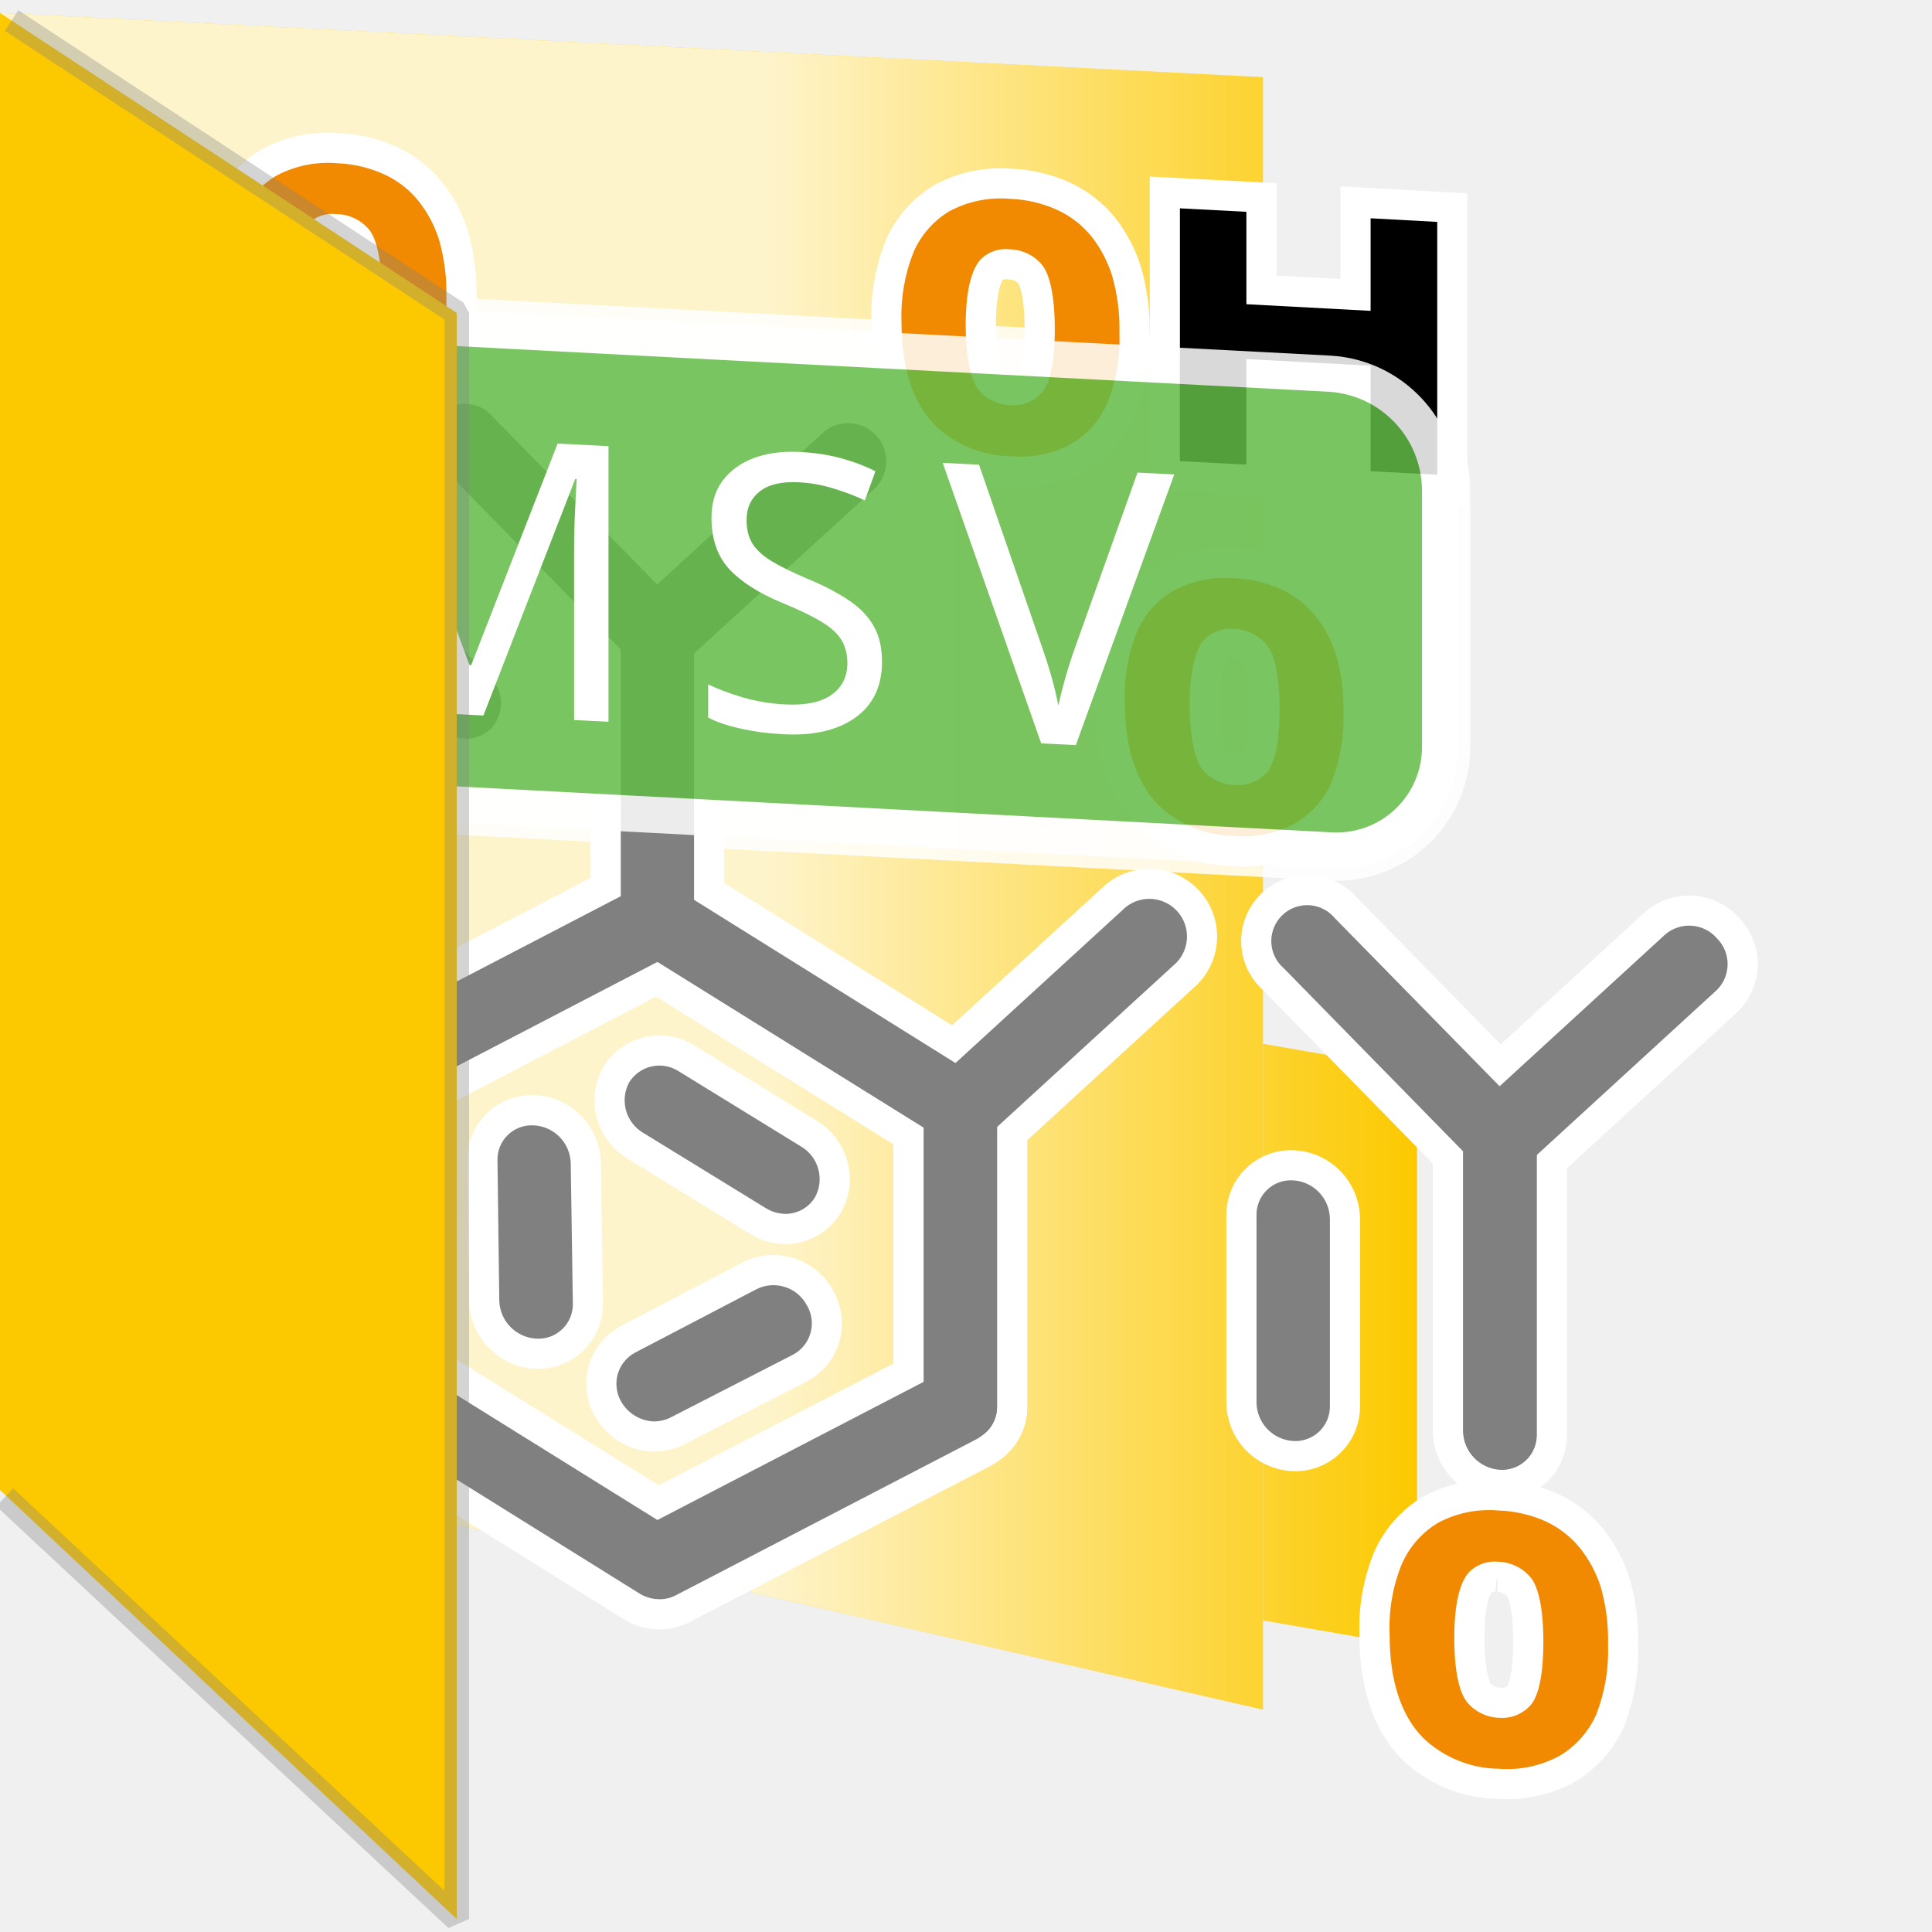
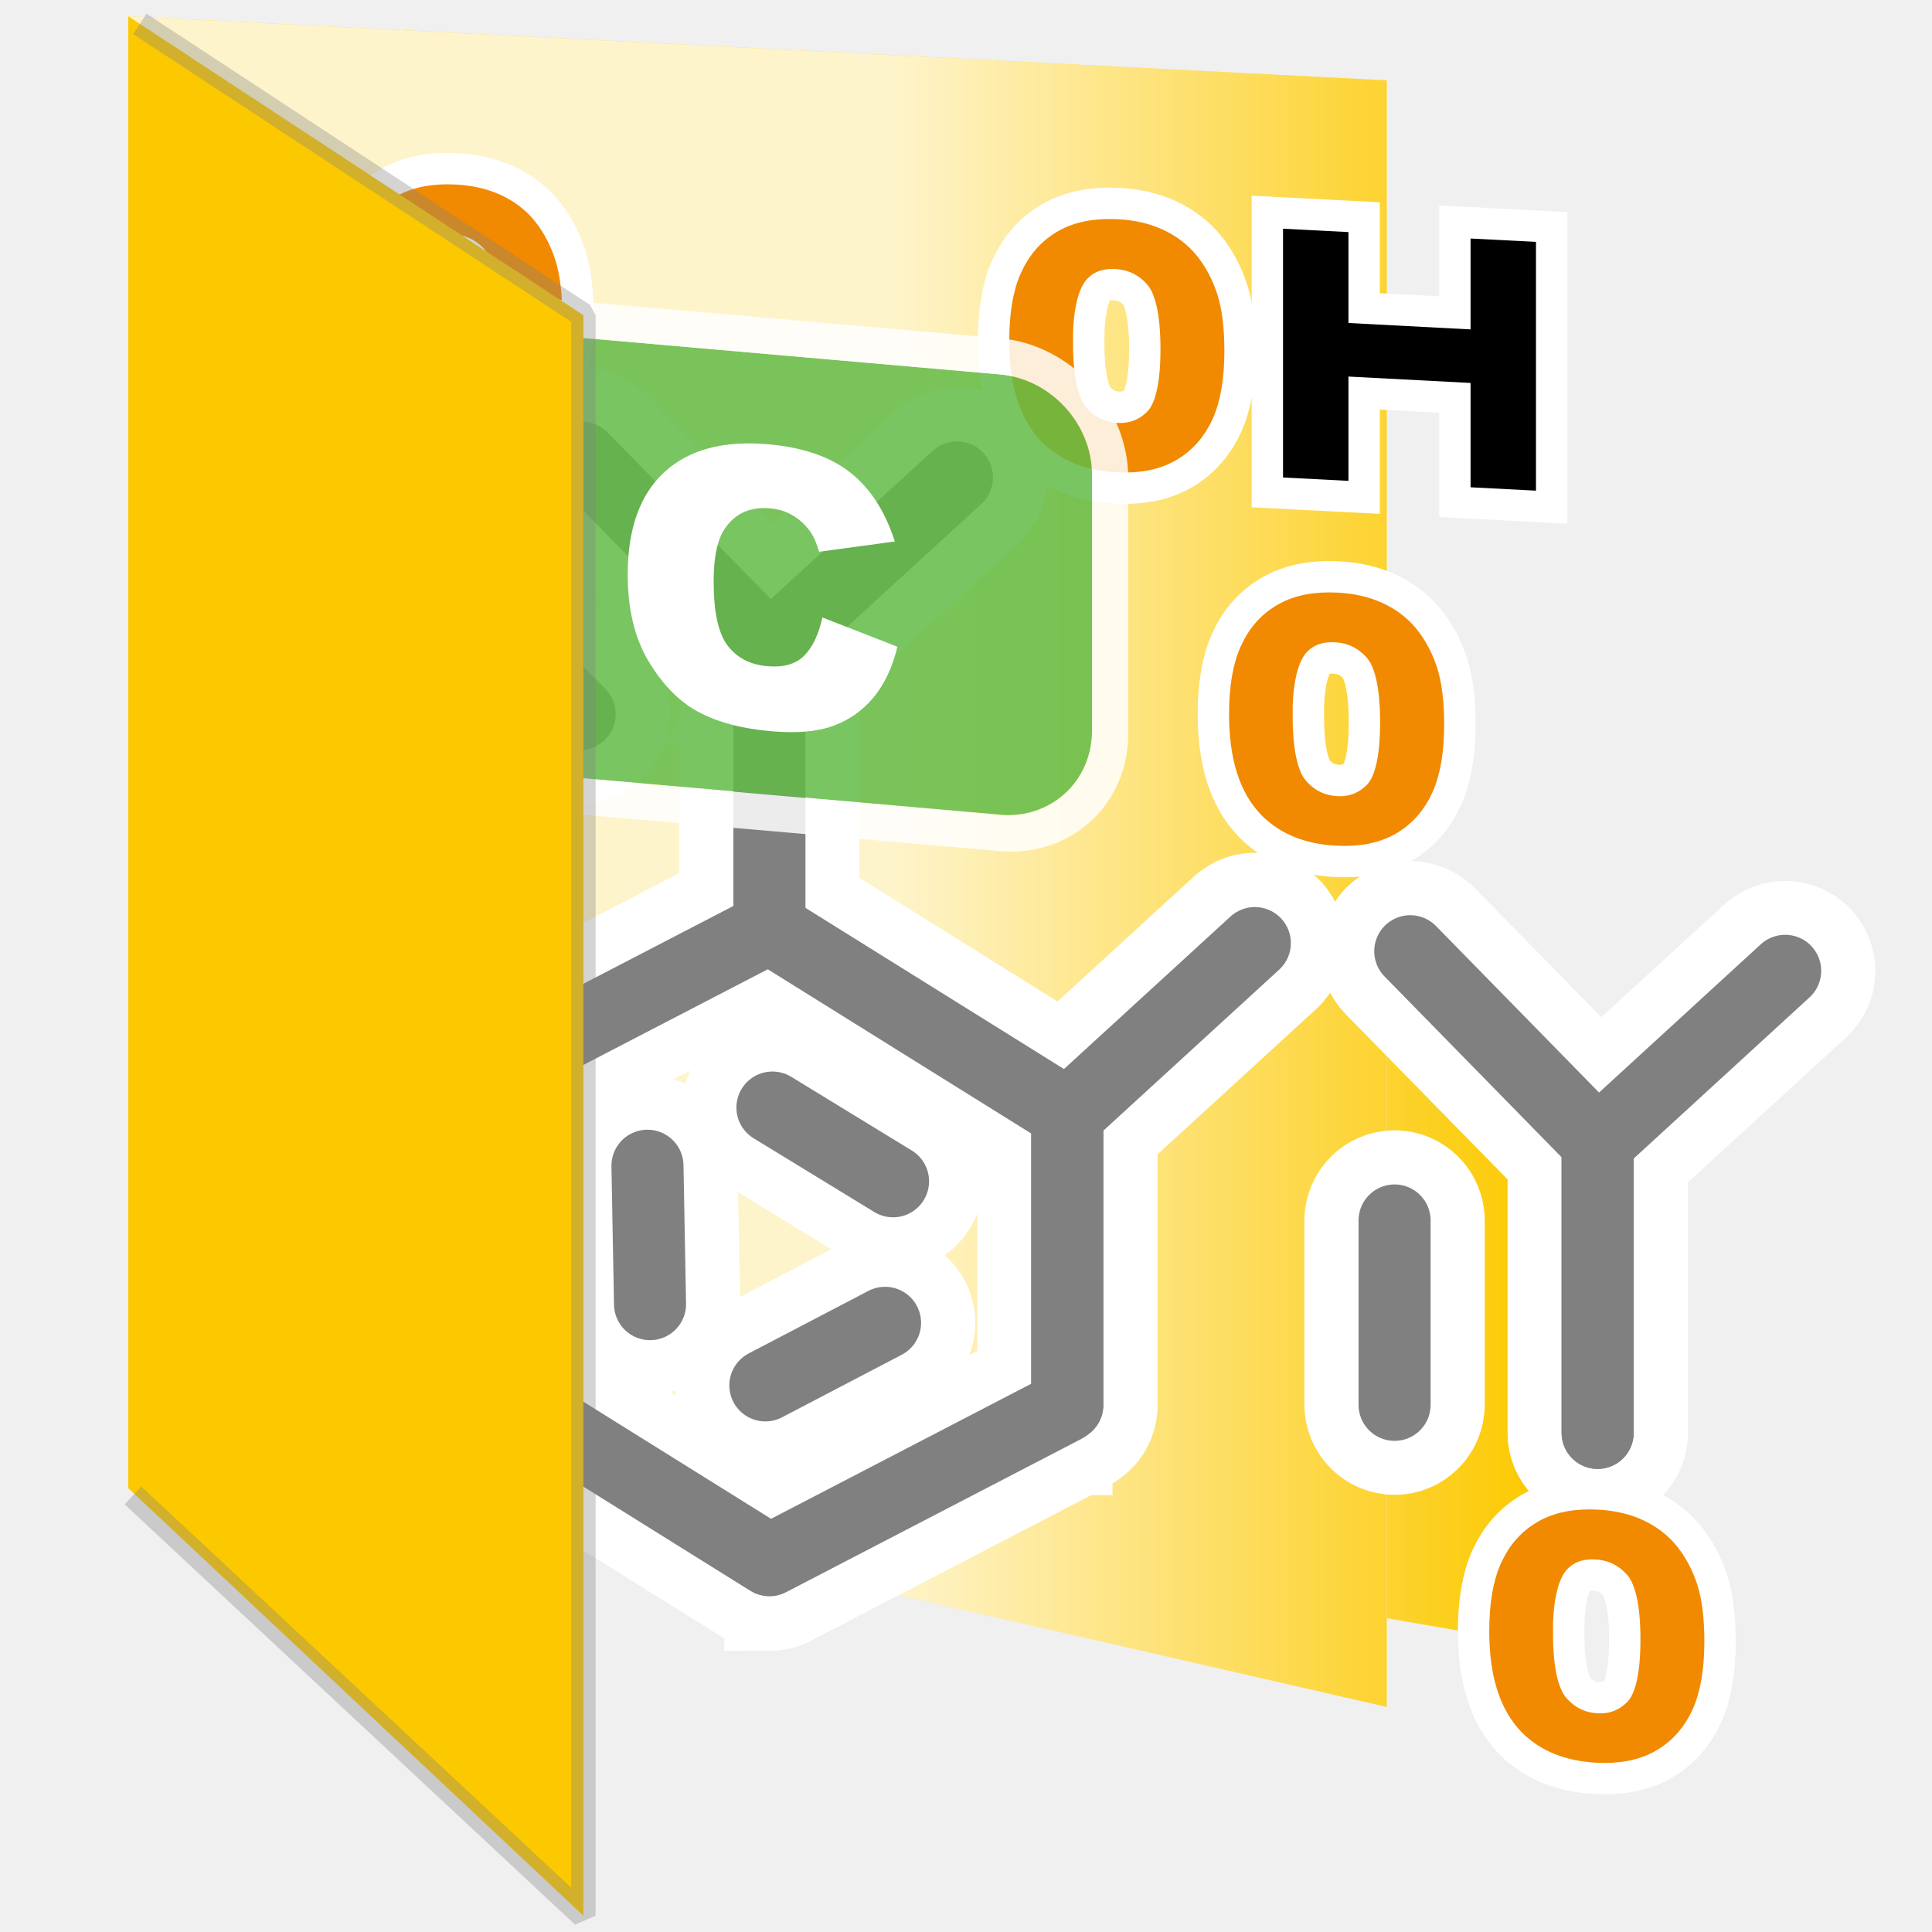
- <svg xmlns="http://www.w3.org/2000/svg" id="Layer_1" data-name="Layer 1" viewBox="0 0 128.16 128.16">
+ <svg xmlns="http://www.w3.org/2000/svg" id="Layer_1" viewBox="0 0 128.16 128.16">
  <defs>
-     <style>.cls-1,.cls-9{fill:#fcc900;}.cls-2{opacity:0.8;fill:url(#linear-gradient);}.cls-3,.cls-4,.cls-8{fill:#fff;}.cls-3,.cls-4,.cls-7{stroke:#fff;stroke-miterlimit:10;}.cls-3,.cls-4{stroke-width:4px;}.cls-4,.cls-7{opacity:0.85;}.cls-5{fill:#f18a00;}.cls-6{fill:gray;}.cls-7{fill:#62bb46;stroke-width:2.4px;}.cls-8{font-size:25.6px;font-family:Arial-Black, Arial Black;letter-spacing:0.11em;}.cls-9{stroke:gray;stroke-linecap:square;stroke-linejoin:bevel;stroke-width:1.63px;opacity:0.34;}</style>
-     <linearGradient id="linear-gradient" y1="57.13" x2="94" y2="57.13" gradientUnits="userSpaceOnUse">
-       <stop offset="0.54" stop-color="#fff" />
+     <style>.cls-1{stroke-width:5.98px;}.cls-1,.cls-2,.cls-3,.cls-4{stroke-miterlimit:10;}.cls-1,.cls-3{stroke:#fff;}.cls-1,.cls-5{fill:none;}.cls-2{stroke:#000;stroke-width:1.82px;}.cls-6,.cls-7,.cls-3{fill:#fff;}.cls-6,.cls-8{opacity:.85;}.cls-9{fill:url(#linear-gradient);opacity:.8;}.cls-3{stroke-width:5.98px;}.cls-4{fill:#f18a00;stroke:#f18a00;stroke-width:1.82px;}.cls-8{fill:#62bb46;}.cls-10,.cls-11{fill:#fcc900;}.cls-11{opacity:.34;stroke-linecap:square;stroke-linejoin:bevel;stroke-width:1.62px;}.cls-11,.cls-5{stroke:gray;}.cls-5{stroke-linecap:round;stroke-linejoin:round;stroke-width:4.78px;}</style>
+     <linearGradient id="linear-gradient" x1="8.51" y1="57.16" x2="102.17" y2="57.16" gradientUnits="userSpaceOnUse">
+       <stop offset=".54" stop-color="#fff" />
      <stop offset="1" stop-color="#fff" stop-opacity="0" />
    </linearGradient>
  </defs>
-   <polygon class="cls-1" points="0 0.86 83.78 5.12 83.78 113.41 0 94.19 0 0.86" />
-   <polygon class="cls-1" points="83.78 69.24 94 71.02 94 109.27 83.78 107.49 83.78 69.24" />
-   <path class="cls-2" d="M0,.86,83.78,5.12V113.41L0,94.19ZM83.78,107.49,94,109.27V71L83.78,69.24Z" />
-   <path class="cls-3" d="M60.72,21.39a10.32,10.32,0,0,1,.71-4.22,5,5,0,0,1,2.1-2.38A6.19,6.19,0,0,1,67,14.1a7.32,7.32,0,0,1,2.74.62,5.42,5.42,0,0,1,2,1.5,7.5,7.5,0,0,1,1.21,2.28,12.19,12.19,0,0,1,.43,3.56,10.43,10.43,0,0,1-.7,4.2,5,5,0,0,1-2.1,2.38,6.22,6.22,0,0,1-3.53.7,6.4,6.4,0,0,1-4.41-1.78C61.36,26.25,60.72,24.2,60.72,21.39Zm2.44.13q0,3.68,1.13,4.95A3.76,3.76,0,0,0,67,27.83a3.4,3.4,0,0,0,2.76-1.07c.75-.78,1.12-2.39,1.12-4.83s-.37-4.11-1.12-5A3.82,3.82,0,0,0,67,15.61a3.22,3.22,0,0,0-2.62.93C63.58,17.41,63.16,19.07,63.16,21.52Z" />
-   <path class="cls-3" d="M67,30.26A7.36,7.36,0,0,1,62,28.19c-1.46-1.49-2.2-3.8-2.2-6.85a11.4,11.4,0,0,1,.79-4.59A5.9,5.9,0,0,1,63,14a7.19,7.19,0,0,1,4-.81,8.31,8.31,0,0,1,3.1.72,6.31,6.31,0,0,1,2.3,1.77,8.24,8.24,0,0,1,1.37,2.6,12.76,12.76,0,0,1,.49,3.84,11.38,11.38,0,0,1-.78,4.57,5.9,5.9,0,0,1-2.45,2.78A7.17,7.17,0,0,1,67,30.26ZM64,15.59h0a4.1,4.1,0,0,0-1.75,2,9.67,9.67,0,0,0-.63,3.86c0,2.53.55,4.38,1.64,5.49a4.34,4.34,0,0,0,.93.73,6.87,6.87,0,0,1-.61-.6c-.91-1-1.36-2.87-1.36-5.59s.48-4.53,1.47-5.58A3,3,0,0,1,64,15.59Zm5.87.22a5.19,5.19,0,0,1,.58.57c.92,1,1.37,2.87,1.37,5.6s-.45,4.48-1.36,5.44a4.69,4.69,0,0,1-.59.51l.18-.09a4.1,4.1,0,0,0,1.74-2A9.63,9.63,0,0,0,72.45,22a10.88,10.88,0,0,0-.39-3.26,6.14,6.14,0,0,0-1-2A4,4,0,0,0,69.9,15.81ZM67,16.54a2.34,2.34,0,0,0-1.94.66c-.45.48-1,1.63-1,4.37s.55,3.94.87,4.31a2.84,2.84,0,0,0,2.08,1,2.55,2.55,0,0,0,2.08-.81c.33-.34.88-1.34.88-4.22s-.55-3.95-.88-4.32A2.85,2.85,0,0,0,67,16.54Z" />
-   <path class="cls-3" d="M79.19,29.72V14.79l2.57.14v6.13l10.09.53V15.46l2.56.13V30.52l-2.56-.13v-7l-10.09-.53v7Z" />
-   <path class="cls-3" d="M95.34,31.49l-4.42-.23v-7l-8.24-.44v7l-4.41-.23V13.82l4.41.23v6.13l8.24.44V14.48l4.42.24Zm-2.57-2,.72,0V16.47l-.72,0Zm-12.65-.66.71,0V15.8l-.71,0Z" />
-   <path class="cls-3" d="M16,19.05a10.49,10.49,0,0,1,.71-4.22,5.07,5.07,0,0,1,2.11-2.38,6.19,6.19,0,0,1,3.51-.69,7.36,7.36,0,0,1,2.74.62,5.42,5.42,0,0,1,1.95,1.5,7.16,7.16,0,0,1,1.2,2.28,11.77,11.77,0,0,1,.44,3.56,10.61,10.61,0,0,1-.7,4.2,5,5,0,0,1-2.1,2.38,6.32,6.32,0,0,1-3.53.7A6.4,6.4,0,0,1,18,25.22C16.68,23.91,16,21.86,16,19.05Zm2.45.13q0,3.67,1.12,4.95a3.8,3.8,0,0,0,2.76,1.36,3.4,3.4,0,0,0,2.76-1.07c.75-.78,1.12-2.39,1.12-4.83s-.37-4.11-1.12-5a3.83,3.83,0,0,0-2.79-1.36,3.25,3.25,0,0,0-2.62.93Q18.49,15.51,18.49,19.18Z" />
-   <path class="cls-3" d="M22.37,27.92a7.32,7.32,0,0,1-5.05-2.07c-1.46-1.49-2.2-3.8-2.2-6.85a11.2,11.2,0,0,1,.79-4.59,5.88,5.88,0,0,1,2.45-2.77,7.22,7.22,0,0,1,4-.81,8.21,8.21,0,0,1,3.09.72,6.23,6.23,0,0,1,2.3,1.77,8,8,0,0,1,1.38,2.6,12.8,12.8,0,0,1,.48,3.84,11.57,11.57,0,0,1-.77,4.57,5.87,5.87,0,0,1-2.46,2.78A7.14,7.14,0,0,1,22.37,27.92Zm-3-14.67h0a4.1,4.1,0,0,0-1.75,2A9.63,9.63,0,0,0,17,19.1c0,2.53.55,4.38,1.64,5.49a4.41,4.41,0,0,0,.93.73,5.74,5.74,0,0,1-.61-.6c-.92-1-1.36-2.87-1.36-5.59s.48-4.54,1.47-5.58A3,3,0,0,1,19.36,13.25Zm5.87.22a5.19,5.19,0,0,1,.58.57c.92,1,1.36,2.87,1.36,5.6s-.44,4.48-1.36,5.44a4.61,4.61,0,0,1-.58.51l.18-.09a4.2,4.2,0,0,0,1.74-2,9.63,9.63,0,0,0,.63-3.84,11.22,11.22,0,0,0-.39-3.26,6.34,6.34,0,0,0-1-2A4,4,0,0,0,25.23,13.47Zm-2.89.73a2.32,2.32,0,0,0-1.93.66c-.45.48-1,1.63-1,4.37s.54,3.94.87,4.31a2.87,2.87,0,0,0,2.08,1,2.57,2.57,0,0,0,2.08-.81c.33-.34.87-1.34.87-4.22s-.54-3.95-.87-4.32A2.89,2.89,0,0,0,22.34,14.2Z" />
-   <path class="cls-3" d="M75.54,46.58a10.54,10.54,0,0,1,.71-4.23A5,5,0,0,1,78.36,40a6.27,6.27,0,0,1,3.51-.7,7.56,7.56,0,0,1,2.74.63,5.21,5.21,0,0,1,2,1.5,7.06,7.06,0,0,1,1.2,2.28,11.75,11.75,0,0,1,.44,3.55,10.7,10.7,0,0,1-.7,4.21,5,5,0,0,1-2.1,2.38,6.32,6.32,0,0,1-3.53.7,6.4,6.4,0,0,1-4.41-1.78C76.19,51.44,75.54,49.38,75.54,46.58Zm2.45.13q0,3.67,1.12,4.95A3.83,3.83,0,0,0,81.87,53a3.38,3.38,0,0,0,2.76-1.08c.75-.77,1.12-2.38,1.12-4.83s-.37-4.11-1.12-5a3.83,3.83,0,0,0-2.79-1.36,3.18,3.18,0,0,0-2.61.93Q78,43,78,46.71Z" />
-   <path class="cls-3" d="M81.87,55.45a7.37,7.37,0,0,1-5.05-2.07c-1.46-1.5-2.2-3.8-2.2-6.85a11.2,11.2,0,0,1,.79-4.59,5.83,5.83,0,0,1,2.45-2.77,7.22,7.22,0,0,1,4-.81,8.4,8.4,0,0,1,3.09.71,6.36,6.36,0,0,1,2.3,1.78,8,8,0,0,1,1.38,2.59,12.84,12.84,0,0,1,.49,3.85,11.59,11.59,0,0,1-.78,4.57,5.87,5.87,0,0,1-2.46,2.78A7.22,7.22,0,0,1,81.87,55.45Zm-3-14.67h0a4.17,4.17,0,0,0-1.75,2,9.63,9.63,0,0,0-.63,3.86c0,2.53.55,4.38,1.64,5.49a5.08,5.08,0,0,0,.93.73,5.74,5.74,0,0,1-.61-.6c-.92-1-1.36-2.87-1.36-5.59s.48-4.54,1.47-5.58A3,3,0,0,1,78.86,40.78Zm5.87.21a5.29,5.29,0,0,1,.58.58c.92,1,1.36,2.87,1.36,5.59s-.44,4.49-1.36,5.44a4,4,0,0,1-.58.52l.18-.1a4.1,4.1,0,0,0,1.74-2,9.59,9.59,0,0,0,.63-3.84,11,11,0,0,0-.39-3.26,6.28,6.28,0,0,0-1-2A4.23,4.23,0,0,0,84.73,41Zm-2.89.73a2.37,2.37,0,0,0-1.93.67c-.45.48-1,1.62-1,4.37s.54,3.94.87,4.31a2.87,2.87,0,0,0,2.08,1A2.57,2.57,0,0,0,84,51.28c.33-.34.88-1.34.88-4.21s-.55-4-.88-4.32A2.88,2.88,0,0,0,81.84,41.72Z" />
-   <path class="cls-3" d="M93.1,108.46a10.51,10.51,0,0,1,.71-4.23,5,5,0,0,1,2.1-2.38,6.41,6.41,0,0,1,3.52-.69,7.41,7.41,0,0,1,2.74.63,5.37,5.37,0,0,1,2,1.5,7.06,7.06,0,0,1,1.2,2.28,11.75,11.75,0,0,1,.44,3.55,10.61,10.61,0,0,1-.7,4.2,5,5,0,0,1-2.1,2.39,6.34,6.34,0,0,1-3.53.7A6.45,6.45,0,0,1,95,114.63Q93.1,112.67,93.1,108.46Zm2.45.13q0,3.68,1.12,5a3.82,3.82,0,0,0,2.76,1.36,3.4,3.4,0,0,0,2.76-1.08c.74-.77,1.12-2.38,1.12-4.83s-.38-4.11-1.12-4.95a3.86,3.86,0,0,0-2.79-1.36,3.2,3.2,0,0,0-2.62.93C96,104.48,95.55,106.13,95.55,108.59Z" />
-   <path class="cls-3" d="M99.43,117.33a7.37,7.37,0,0,1-5.05-2.07c-1.46-1.5-2.2-3.8-2.2-6.85a11.18,11.18,0,0,1,.78-4.59A6,6,0,0,1,95.42,101a7.22,7.22,0,0,1,4-.8,8.4,8.4,0,0,1,3.09.71,6.45,6.45,0,0,1,2.3,1.78,8.21,8.21,0,0,1,1.38,2.59,12.83,12.83,0,0,1,.48,3.85,11.6,11.6,0,0,1-.77,4.57,6,6,0,0,1-2.46,2.78A7.24,7.24,0,0,1,99.43,117.33Zm-3-14.67h0a4.2,4.2,0,0,0-1.74,2,9.63,9.63,0,0,0-.63,3.86c0,2.53.55,4.37,1.63,5.49a4.43,4.43,0,0,0,.94.72,4.24,4.24,0,0,1-.61-.59c-.92-1-1.37-2.88-1.37-5.59S95.11,104,96.1,103A3,3,0,0,1,96.42,102.66Zm5.87.21a6.21,6.21,0,0,1,.58.57c.92,1,1.36,2.88,1.36,5.6s-.44,4.49-1.36,5.44a4.7,4.7,0,0,1-.58.52l.18-.1a4.2,4.2,0,0,0,1.74-2,9.83,9.83,0,0,0,.62-3.84,11,11,0,0,0-.39-3.26,6.07,6.07,0,0,0-1-2A4.23,4.23,0,0,0,102.29,102.87Zm-2.89.73a2.39,2.39,0,0,0-1.94.67c-.45.47-1,1.62-1,4.36,0,2.89.55,3.94.88,4.32a2.86,2.86,0,0,0,2.08,1,2.53,2.53,0,0,0,2.08-.81c.32-.34.87-1.34.87-4.22s-.54-3.94-.87-4.31A2.9,2.9,0,0,0,99.4,103.6Z" />
-   <path class="cls-3" d="M43.61,63.41a2.59,2.59,0,0,1-2.43-2.55V43.08L29.27,30.92a2.37,2.37,0,1,1,3.38-3.31L45.11,40.32a2.61,2.61,0,0,1,.54.81l.2.47a2.55,2.55,0,0,1,.19,1V61.11A2.27,2.27,0,0,1,43.61,63.41Z" />
-   <path class="cls-3" d="M30.81,49a2.57,2.57,0,0,1-1.68-.77l-7.42-7.48a2.37,2.37,0,1,1,3.36-3.34l7.42,7.48a2.45,2.45,0,0,1,.07,3.45A2.31,2.31,0,0,1,30.81,49Z" />
-   <path class="cls-3" d="M43.61,44.88a2.63,2.63,0,0,1-1-.25,2.54,2.54,0,0,1-1.27-3.26l.19-.45a2.32,2.32,0,0,1,.55-.76l12.45-11.4A2.5,2.5,0,0,1,58,32.43L45.85,43.52A2.29,2.29,0,0,1,43.61,44.88Z" />
-   <path class="cls-3" d="M63.71,95.61a2.59,2.59,0,0,1-2.43-2.56V73.74a2.38,2.38,0,0,1,.2-.95l.19-.45a2.32,2.32,0,0,1,.55-.76l12.45-11.4a2.5,2.5,0,0,1,3.38,3.67L66.14,74.76V93.31A2.28,2.28,0,0,1,63.71,95.61Z" />
-   <path class="cls-3" d="M99.49,97.49a2.6,2.6,0,0,1-2.43-2.56V75.62a2.34,2.34,0,0,1,.2-1l.2-.45a2.16,2.16,0,0,1,.54-.76l12.45-11.41a2.44,2.44,0,0,1,3.44.24,2.42,2.42,0,0,1,0,3.43L101.93,76.63V95.18A2.29,2.29,0,0,1,99.49,97.49Z" />
-   <path class="cls-3" d="M99.49,97.49a2.6,2.6,0,0,1-2.43-2.56V76.38L85.15,64.22a2.38,2.38,0,1,1,3.39-3.32L101,73.61a2.78,2.78,0,0,1,.54.82l.2.47a2.51,2.51,0,0,1,.2,1V95.18A2.29,2.29,0,0,1,99.49,97.49Z" />
-   <path class="cls-3" d="M85.78,95.59A2.59,2.59,0,0,1,83.35,93V80.6a2.28,2.28,0,0,1,2.43-2.3,2.59,2.59,0,0,1,2.44,2.56V93.29A2.29,2.29,0,0,1,85.78,95.59Z" />
-   <path class="cls-3" d="M43.61,106.08a2.53,2.53,0,0,1-1.2-.38L22.5,93.29a2.92,2.92,0,0,1-.28-.21l-.2-.16a2.59,2.59,0,0,1-.94-2V71.34A2.28,2.28,0,0,1,22,69.51l.2-.16a2.39,2.39,0,0,1,.34-.21L42.41,58.81a2.45,2.45,0,0,1,2.41.12l19.9,12.42a2.7,2.7,0,0,1,.34.25l.2.17a2.59,2.59,0,0,1,.88,1.93V93.31a2.28,2.28,0,0,1-.94,1.87l-.2.15a2.61,2.61,0,0,1-.28.17l-19.9,10.33A2.3,2.3,0,0,1,43.61,106.08ZM25.94,89.83l17.67,11,17.67-9.17V74.81l-17.67-11L25.94,73Z" />
-   <path class="cls-3" d="M52,80.52a2.54,2.54,0,0,1-1.19-.37l-8.14-5a2.51,2.51,0,0,1-.93-3.36A2.36,2.36,0,0,1,45,71.05l8.13,5a2.51,2.51,0,0,1,.94,3.36A2.28,2.28,0,0,1,52,80.52Z" />
-   <path class="cls-3" d="M35.56,88.8a2.6,2.6,0,0,1-2.44-2.51L33,77a2.27,2.27,0,0,1,2.38-2.35,2.58,2.58,0,0,1,2.48,2.51L38,86.45A2.28,2.28,0,0,1,35.6,88.8Z" />
-   <path class="cls-3" d="M43.33,94.29A2.61,2.61,0,0,1,41.22,93a2.35,2.35,0,0,1,.9-3.27l8.08-4.22a2.51,2.51,0,0,1,3.32,1.07,2.35,2.35,0,0,1-.89,3.27L44.54,94A2.45,2.45,0,0,1,43.33,94.29Z" />
-   <path class="cls-4" d="M13.58,20.88l74.64,3.91a7.79,7.79,0,0,1,7.31,7.69v17a6.87,6.87,0,0,1-7.31,6.93L13.58,52.49" />
-   <path class="cls-5" d="M60.72,21.39a10.32,10.32,0,0,1,.71-4.22,5,5,0,0,1,2.1-2.38A6.19,6.19,0,0,1,67,14.1a7.32,7.32,0,0,1,2.74.62,5.42,5.42,0,0,1,2,1.5,7.5,7.5,0,0,1,1.21,2.28,12.19,12.19,0,0,1,.43,3.56,10.43,10.43,0,0,1-.7,4.2,5,5,0,0,1-2.1,2.38,6.22,6.22,0,0,1-3.53.7,6.4,6.4,0,0,1-4.41-1.78C61.36,26.25,60.72,24.2,60.72,21.39Zm2.44.13q0,3.68,1.13,4.95A3.76,3.76,0,0,0,67,27.83a3.4,3.4,0,0,0,2.76-1.07c.75-.78,1.12-2.39,1.12-4.83s-.37-4.11-1.12-5A3.82,3.82,0,0,0,67,15.61a3.22,3.22,0,0,0-2.62.93C63.58,17.41,63.16,19.07,63.16,21.52Z" />
-   <path class="cls-5" d="M67,30.26A7.36,7.36,0,0,1,62,28.19c-1.46-1.49-2.2-3.8-2.2-6.85a11.4,11.4,0,0,1,.79-4.59A5.9,5.9,0,0,1,63,14a7.19,7.19,0,0,1,4-.81,8.31,8.31,0,0,1,3.1.72,6.31,6.31,0,0,1,2.3,1.77,8.24,8.24,0,0,1,1.37,2.6,12.76,12.76,0,0,1,.49,3.84,11.38,11.38,0,0,1-.78,4.57,5.9,5.9,0,0,1-2.45,2.78A7.17,7.17,0,0,1,67,30.26ZM64,15.59h0a4.1,4.1,0,0,0-1.75,2,9.67,9.67,0,0,0-.63,3.86c0,2.53.55,4.38,1.64,5.49a4.34,4.34,0,0,0,.93.73,6.87,6.87,0,0,1-.61-.6c-.91-1-1.36-2.87-1.36-5.59s.48-4.53,1.47-5.58A3,3,0,0,1,64,15.59Zm5.87.22a5.19,5.19,0,0,1,.58.57c.92,1,1.37,2.87,1.37,5.6s-.45,4.48-1.36,5.44a4.69,4.69,0,0,1-.59.51l.18-.09a4.1,4.1,0,0,0,1.74-2A9.63,9.63,0,0,0,72.45,22a10.88,10.88,0,0,0-.39-3.26,6.14,6.14,0,0,0-1-2A4,4,0,0,0,69.9,15.81ZM67,16.54a2.34,2.34,0,0,0-1.94.66c-.45.48-1,1.63-1,4.37s.55,3.94.87,4.31a2.84,2.84,0,0,0,2.08,1,2.55,2.55,0,0,0,2.08-.81c.33-.34.88-1.34.88-4.22s-.55-3.95-.88-4.32A2.85,2.85,0,0,0,67,16.54Z" />
-   <path d="M79.19,29.72V14.79l2.57.14v6.13l10.09.53V15.46l2.56.13V30.52l-2.56-.13v-7l-10.09-.53v7Z" />
-   <path d="M95.34,31.49l-4.42-.23v-7l-8.24-.44v7l-4.41-.23V13.82l4.41.23v6.13l8.24.44V14.48l4.42.24Zm-2.57-2,.72,0V16.47l-.72,0Zm-12.65-.66.71,0V15.8l-.71,0Z" />
-   <path class="cls-5" d="M16,19.05a10.49,10.49,0,0,1,.71-4.22,5.07,5.07,0,0,1,2.11-2.38,6.19,6.19,0,0,1,3.51-.69,7.36,7.36,0,0,1,2.74.62,5.42,5.42,0,0,1,1.95,1.5,7.16,7.16,0,0,1,1.2,2.28,11.77,11.77,0,0,1,.44,3.56,10.61,10.61,0,0,1-.7,4.2,5,5,0,0,1-2.1,2.38,6.32,6.32,0,0,1-3.53.7A6.4,6.4,0,0,1,18,25.22C16.68,23.91,16,21.86,16,19.05Zm2.45.13q0,3.67,1.12,4.95a3.8,3.8,0,0,0,2.76,1.36,3.4,3.4,0,0,0,2.76-1.07c.75-.78,1.12-2.39,1.12-4.83s-.37-4.11-1.12-5a3.83,3.83,0,0,0-2.79-1.36,3.25,3.25,0,0,0-2.62.93Q18.49,15.51,18.49,19.18Z" />
-   <path class="cls-5" d="M22.37,27.92a7.32,7.32,0,0,1-5.05-2.07c-1.46-1.49-2.2-3.8-2.2-6.85a11.2,11.2,0,0,1,.79-4.59,5.88,5.88,0,0,1,2.45-2.77,7.22,7.22,0,0,1,4-.81,8.21,8.21,0,0,1,3.09.72,6.23,6.23,0,0,1,2.3,1.77,8,8,0,0,1,1.38,2.6,12.8,12.8,0,0,1,.48,3.84,11.57,11.57,0,0,1-.77,4.57,5.87,5.87,0,0,1-2.46,2.78A7.14,7.14,0,0,1,22.37,27.92Zm-3-14.67h0a4.1,4.1,0,0,0-1.75,2A9.63,9.63,0,0,0,17,19.1c0,2.53.55,4.38,1.64,5.49a4.41,4.41,0,0,0,.93.73,5.74,5.74,0,0,1-.61-.6c-.92-1-1.36-2.87-1.36-5.59s.48-4.54,1.47-5.58A3,3,0,0,1,19.36,13.25Zm5.87.22a5.19,5.19,0,0,1,.58.57c.92,1,1.36,2.87,1.36,5.6s-.44,4.48-1.36,5.44a4.61,4.61,0,0,1-.58.51l.18-.09a4.2,4.2,0,0,0,1.74-2,9.63,9.63,0,0,0,.63-3.84,11.22,11.22,0,0,0-.39-3.26,6.34,6.34,0,0,0-1-2A4,4,0,0,0,25.23,13.47Zm-2.89.73a2.32,2.32,0,0,0-1.93.66c-.45.48-1,1.63-1,4.37s.54,3.94.87,4.31a2.87,2.87,0,0,0,2.08,1,2.57,2.57,0,0,0,2.08-.81c.33-.34.87-1.34.87-4.22s-.54-3.95-.87-4.32A2.89,2.89,0,0,0,22.34,14.2Z" />
-   <path class="cls-5" d="M75.54,46.58a10.54,10.54,0,0,1,.71-4.23A5,5,0,0,1,78.36,40a6.27,6.27,0,0,1,3.51-.7,7.56,7.56,0,0,1,2.74.63,5.21,5.21,0,0,1,2,1.5,7.06,7.06,0,0,1,1.2,2.28,11.75,11.75,0,0,1,.44,3.55,10.7,10.7,0,0,1-.7,4.21,5,5,0,0,1-2.1,2.38,6.32,6.32,0,0,1-3.53.7,6.4,6.4,0,0,1-4.41-1.78C76.19,51.44,75.54,49.38,75.54,46.58Zm2.45.13q0,3.67,1.12,4.95A3.83,3.83,0,0,0,81.87,53a3.38,3.38,0,0,0,2.76-1.08c.75-.77,1.12-2.38,1.12-4.83s-.37-4.11-1.12-5a3.83,3.83,0,0,0-2.79-1.36,3.18,3.18,0,0,0-2.61.93Q78,43,78,46.71Z" />
-   <path class="cls-5" d="M81.87,55.45a7.37,7.37,0,0,1-5.05-2.07c-1.46-1.5-2.2-3.8-2.2-6.85a11.2,11.2,0,0,1,.79-4.59,5.83,5.83,0,0,1,2.45-2.77,7.22,7.22,0,0,1,4-.81,8.4,8.4,0,0,1,3.09.71,6.36,6.36,0,0,1,2.3,1.78,8,8,0,0,1,1.38,2.59,12.84,12.84,0,0,1,.49,3.85,11.59,11.59,0,0,1-.78,4.57,5.87,5.87,0,0,1-2.46,2.78A7.22,7.22,0,0,1,81.87,55.45Zm-3-14.67h0a4.17,4.17,0,0,0-1.75,2,9.63,9.63,0,0,0-.63,3.86c0,2.53.55,4.38,1.64,5.49a5.08,5.08,0,0,0,.93.73,5.74,5.74,0,0,1-.61-.6c-.92-1-1.36-2.87-1.36-5.59s.48-4.54,1.47-5.58A3,3,0,0,1,78.86,40.78Zm5.87.21a5.29,5.29,0,0,1,.58.58c.92,1,1.36,2.87,1.36,5.59s-.44,4.49-1.36,5.44a4,4,0,0,1-.58.52l.18-.1a4.1,4.1,0,0,0,1.74-2,9.59,9.59,0,0,0,.63-3.84,11,11,0,0,0-.39-3.26,6.28,6.28,0,0,0-1-2A4.23,4.23,0,0,0,84.73,41Zm-2.89.73a2.37,2.37,0,0,0-1.93.67c-.45.48-1,1.62-1,4.37s.54,3.94.87,4.31a2.87,2.87,0,0,0,2.08,1A2.57,2.57,0,0,0,84,51.28c.33-.34.88-1.34.88-4.21s-.55-4-.88-4.32A2.88,2.88,0,0,0,81.84,41.72Z" />
-   <path class="cls-5" d="M93.1,108.46a10.51,10.51,0,0,1,.71-4.23,5,5,0,0,1,2.1-2.38,6.41,6.41,0,0,1,3.52-.69,7.41,7.41,0,0,1,2.74.63,5.37,5.37,0,0,1,2,1.5,7.06,7.06,0,0,1,1.2,2.28,11.75,11.75,0,0,1,.44,3.55,10.61,10.61,0,0,1-.7,4.2,5,5,0,0,1-2.1,2.39,6.34,6.34,0,0,1-3.53.7A6.45,6.45,0,0,1,95,114.63Q93.1,112.67,93.1,108.46Zm2.45.13q0,3.68,1.12,5a3.82,3.82,0,0,0,2.76,1.36,3.4,3.4,0,0,0,2.76-1.08c.74-.77,1.12-2.38,1.12-4.83s-.38-4.11-1.12-4.95a3.86,3.86,0,0,0-2.79-1.36,3.2,3.2,0,0,0-2.62.93C96,104.48,95.55,106.13,95.55,108.59Z" />
-   <path class="cls-5" d="M99.43,117.33a7.37,7.37,0,0,1-5.05-2.07c-1.46-1.5-2.2-3.8-2.2-6.85a11.18,11.18,0,0,1,.78-4.59A6,6,0,0,1,95.42,101a7.22,7.22,0,0,1,4-.8,8.4,8.4,0,0,1,3.09.71,6.45,6.45,0,0,1,2.3,1.78,8.21,8.21,0,0,1,1.38,2.59,12.83,12.83,0,0,1,.48,3.85,11.6,11.6,0,0,1-.77,4.57,6,6,0,0,1-2.46,2.78A7.24,7.24,0,0,1,99.43,117.33Zm-3-14.67h0a4.2,4.2,0,0,0-1.74,2,9.63,9.63,0,0,0-.63,3.86c0,2.53.55,4.37,1.63,5.49a4.43,4.43,0,0,0,.94.72,4.24,4.24,0,0,1-.61-.59c-.92-1-1.37-2.88-1.37-5.59S95.11,104,96.1,103A3,3,0,0,1,96.42,102.66Zm5.87.21a6.21,6.21,0,0,1,.58.57c.92,1,1.36,2.88,1.36,5.6s-.44,4.49-1.36,5.44a4.7,4.7,0,0,1-.58.52l.18-.1a4.2,4.2,0,0,0,1.74-2,9.83,9.83,0,0,0,.62-3.84,11,11,0,0,0-.39-3.26,6.07,6.07,0,0,0-1-2A4.23,4.23,0,0,0,102.29,102.87Zm-2.89.73a2.39,2.39,0,0,0-1.94.67c-.45.47-1,1.62-1,4.36,0,2.89.55,3.94.88,4.32a2.86,2.86,0,0,0,2.08,1,2.53,2.53,0,0,0,2.08-.81c.32-.34.87-1.34.87-4.22s-.54-3.94-.87-4.31A2.9,2.9,0,0,0,99.4,103.6Z" />
-   <path class="cls-6" d="M43.61,63.41a2.59,2.59,0,0,1-2.43-2.55V43.08L29.27,30.92a2.37,2.37,0,1,1,3.38-3.31L45.11,40.32a2.61,2.61,0,0,1,.54.81l.2.47a2.55,2.55,0,0,1,.19,1V61.11A2.27,2.27,0,0,1,43.61,63.41Z" />
-   <path class="cls-6" d="M30.81,49a2.57,2.57,0,0,1-1.68-.77l-7.42-7.48a2.37,2.37,0,1,1,3.36-3.34l7.42,7.48a2.45,2.45,0,0,1,.07,3.45A2.31,2.31,0,0,1,30.81,49Z" />
-   <path class="cls-6" d="M43.61,44.88a2.63,2.63,0,0,1-1-.25,2.54,2.54,0,0,1-1.27-3.26l.19-.45a2.32,2.32,0,0,1,.55-.76l12.45-11.4A2.5,2.5,0,0,1,58,32.43L45.85,43.52A2.29,2.29,0,0,1,43.61,44.88Z" />
-   <path class="cls-6" d="M63.71,95.61a2.59,2.59,0,0,1-2.43-2.56V73.74a2.38,2.38,0,0,1,.2-.95l.19-.45a2.32,2.32,0,0,1,.55-.76l12.45-11.4a2.5,2.5,0,0,1,3.38,3.67L66.14,74.76V93.31A2.28,2.28,0,0,1,63.71,95.61Z" />
-   <path class="cls-6" d="M99.49,97.49a2.6,2.6,0,0,1-2.43-2.56V75.62a2.34,2.34,0,0,1,.2-1l.2-.45a2.16,2.16,0,0,1,.54-.76l12.45-11.41a2.44,2.44,0,0,1,3.44.24,2.42,2.42,0,0,1,0,3.43L101.93,76.63V95.18A2.29,2.29,0,0,1,99.49,97.49Z" />
-   <path class="cls-6" d="M99.49,97.49a2.6,2.6,0,0,1-2.43-2.56V76.38L85.15,64.22a2.38,2.38,0,1,1,3.39-3.32L101,73.61a2.78,2.78,0,0,1,.54.82l.2.47a2.51,2.51,0,0,1,.2,1V95.18A2.29,2.29,0,0,1,99.49,97.49Z" />
-   <path class="cls-6" d="M85.78,95.59A2.59,2.59,0,0,1,83.35,93V80.6a2.28,2.28,0,0,1,2.43-2.3,2.59,2.59,0,0,1,2.44,2.56V93.29A2.29,2.29,0,0,1,85.78,95.59Z" />
-   <path class="cls-6" d="M43.61,106.08a2.53,2.53,0,0,1-1.2-.38L22.5,93.29a2.92,2.92,0,0,1-.28-.21l-.2-.16a2.59,2.59,0,0,1-.94-2V71.34A2.28,2.28,0,0,1,22,69.51l.2-.16a2.39,2.39,0,0,1,.34-.21L42.41,58.81a2.45,2.45,0,0,1,2.41.12l19.9,12.42a2.7,2.7,0,0,1,.34.25l.2.17a2.59,2.59,0,0,1,.88,1.93V93.31a2.28,2.28,0,0,1-.94,1.87l-.2.15a2.61,2.61,0,0,1-.28.17l-19.9,10.33A2.3,2.3,0,0,1,43.61,106.08ZM25.94,89.83l17.67,11,17.67-9.17V74.81l-17.67-11L25.94,73Z" />
-   <path class="cls-6" d="M52,80.52a2.54,2.54,0,0,1-1.19-.37l-8.14-5a2.51,2.51,0,0,1-.93-3.36A2.36,2.36,0,0,1,45,71.05l8.13,5a2.51,2.51,0,0,1,.94,3.36A2.28,2.28,0,0,1,52,80.52Z" />
-   <path class="cls-6" d="M35.56,88.8a2.6,2.6,0,0,1-2.44-2.51L33,77a2.27,2.27,0,0,1,2.38-2.35,2.58,2.58,0,0,1,2.48,2.51L38,86.45A2.28,2.28,0,0,1,35.6,88.8Z" />
-   <path class="cls-6" d="M43.33,94.29A2.61,2.61,0,0,1,41.22,93a2.35,2.35,0,0,1,.9-3.27l8.08-4.22a2.51,2.51,0,0,1,3.32,1.07,2.35,2.35,0,0,1-.89,3.27L44.54,94A2.45,2.45,0,0,1,43.33,94.29Z" />
-   <path class="cls-7" d="M13.58,20.88l74.64,3.91a7.79,7.79,0,0,1,7.31,7.69v17a6.87,6.87,0,0,1-7.31,6.93L13.58,52.49" />
-   <text class="cls-8" transform="matrix(1, 0.05, 0, 1, 19.63, 46.84)">MSV</text>
-   <polygon class="cls-1" points="0 0.86 30.3 20.76 30.3 118.74 30.3 127.3 0 98.84 0 0.86" />
-   <polyline class="cls-9" points="1.45 1.81 30.3 20.76 30.3 118.74 30.3 127.3 0.91 99.88" />
+   <polygon class="cls-10" points="8.51 1.08 91.99 5.33 91.99 113.23 8.51 94.09 8.51 1.08" />
+   <polygon class="cls-10" points="91.99 69.22 102.17 70.99 102.17 109.11 91.99 107.34 91.99 69.22" />
+   <path class="cls-9" d="M8.51,1.08l83.48,4.25v107.91L8.51,94.09V1.08ZM91.99,107.34l10.18,1.77v-38.11l-10.18-1.77v38.11Z" />
+   <path class="cls-1" d="M67.86,22.62c0-1.74.23-3.12.7-4.15.46-1.03,1.15-1.81,2.07-2.34.92-.53,2.07-.75,3.46-.68,1.02.05,1.92.26,2.69.62.77.36,1.41.85,1.91,1.47s.9,1.37,1.19,2.24c.28.87.43,2.04.43,3.49,0,1.72-.23,3.1-.69,4.13-.46,1.03-1.15,1.81-2.06,2.34-.92.53-2.07.76-3.47.68-1.84-.1-3.28-.68-4.34-1.75-1.26-1.29-1.89-3.31-1.89-6.06ZM70.27,22.75c0,2.41.37,4.03,1.1,4.87.73.84,1.64,1.28,2.71,1.34s1.98-.3,2.71-1.06c.73-.76,1.1-2.35,1.1-4.75s-.37-4.04-1.1-4.87c-.73-.83-1.65-1.28-2.74-1.34s-1.93.25-2.58.92c-.81.85-1.21,2.48-1.21,4.89Z" />
+   <path class="cls-1" d="M86.02,30.81v-14.68l2.52.13v6.03l9.92.52v-6.03l2.52.13v14.68l-2.52-.13v-6.92l-9.92-.52v6.92l-2.52-.13Z" />
+   <path class="cls-1" d="M23.94,20.32c0-1.74.23-3.12.7-4.15.46-1.03,1.15-1.81,2.07-2.34.92-.53,2.07-.75,3.46-.68,1.02.05,1.92.26,2.69.62.77.36,1.41.85,1.91,1.47s.9,1.37,1.19,2.24c.28.87.43,2.04.43,3.49,0,1.72-.23,3.1-.69,4.13-.46,1.03-1.15,1.81-2.06,2.34-.92.53-2.07.76-3.47.68-1.84-.1-3.28-.68-4.34-1.75-1.26-1.29-1.89-3.31-1.89-6.06ZM26.34,20.45c0,2.41.37,4.03,1.1,4.87.73.84,1.64,1.28,2.71,1.34s1.98-.3,2.71-1.06c.73-.76,1.1-2.35,1.1-4.75s-.37-4.04-1.1-4.87-1.65-1.28-2.74-1.34c-1.08-.06-1.93.25-2.58.92-.81.85-1.21,2.48-1.21,4.89Z" />
+   <path class="cls-1" d="M82.44,47.39c0-1.74.23-3.12.7-4.15.46-1.03,1.15-1.81,2.07-2.34.92-.53,2.07-.75,3.46-.68,1.02.05,1.92.26,2.69.62.77.36,1.41.85,1.91,1.47.5.62.9,1.37,1.19,2.24.28.87.43,2.04.43,3.49,0,1.72-.23,3.1-.69,4.13-.46,1.03-1.15,1.81-2.06,2.34-.92.53-2.07.76-3.47.68-1.84-.1-3.28-.68-4.34-1.75-1.26-1.29-1.89-3.31-1.89-6.06ZM84.84,47.51c0,2.41.37,4.03,1.1,4.87.73.84,1.64,1.28,2.71,1.34s1.98-.3,2.71-1.06c.73-.76,1.1-2.35,1.1-4.75s-.37-4.04-1.1-4.87c-.73-.83-1.65-1.28-2.74-1.34s-1.93.25-2.58.92c-.81.85-1.21,2.48-1.21,4.89Z" />
+   <path class="cls-1" d="M99.7,108.22c0-1.74.23-3.12.7-4.15.46-1.03,1.15-1.81,2.07-2.34.92-.53,2.07-.75,3.46-.68,1.02.05,1.92.26,2.69.62.77.36,1.41.85,1.91,1.47.5.62.9,1.37,1.19,2.24.28.87.43,2.04.43,3.49,0,1.72-.23,3.1-.69,4.13-.46,1.03-1.15,1.81-2.06,2.34-.92.53-2.07.76-3.47.68-1.84-.1-3.28-.68-4.34-1.75-1.26-1.29-1.89-3.31-1.89-6.06ZM102.11,108.35c0,2.41.37,4.03,1.1,4.87.73.84,1.64,1.28,2.71,1.34s1.98-.3,2.71-1.06c.73-.76,1.1-2.35,1.1-4.75s-.37-4.04-1.1-4.87c-.73-.83-1.65-1.28-2.74-1.34s-1.93.25-2.58.92c-.81.85-1.21,2.48-1.21,4.89Z" />
+   <path class="cls-3" d="M51.04,64.54c-1.65,0-2.99-1.34-2.99-2.99v-17.27l-11.59-11.82c-1.15-1.18-1.13-3.07.04-4.23,1.18-1.15,3.07-1.14,4.23.04l12.25,12.5c.26.27.47.59.62.93l.19.46c.16.37.23.76.23,1.16v18.22c0,1.65-1.34,2.99-2.99,2.99Z" />
+   <path class="cls-3" d="M38.45,50.36c-.77,0-1.54-.3-2.13-.89l-7.29-7.36c-1.16-1.17-1.15-3.07.02-4.23,1.18-1.17,3.07-1.15,4.23.02l7.29,7.36c1.16,1.17,1.15,3.07-.02,4.23-.58.58-1.35.87-2.11.87Z" />
+   <path class="cls-3" d="M51.04,46.31c-.4,0-.81-.08-1.21-.25-1.51-.67-2.2-2.43-1.53-3.94l.19-.44c.17-.38.41-.72.72-1l12.24-11.21c1.23-1.11,3.12-1.03,4.22.18,1.12,1.22,1.04,3.11-.18,4.23l-11.79,10.8c-.52,1.03-1.57,1.64-2.67,1.64Z" />
+   <path class="cls-3" d="M70.81,96.19c-1.65,0-2.99-1.34-2.99-2.99v-18.99c0-.41.08-.81.25-1.19l.19-.44c.17-.39.41-.73.72-1.02l12.25-11.22c1.22-1.12,3.12-1.03,4.22.19,1.12,1.22,1.04,3.11-.18,4.22l-11.47,10.5v17.94c0,1.65-1.34,2.99-2.99,2.99Z" />
+   <path class="cls-3" d="M105.99,98.04c-1.65,0-2.99-1.34-2.99-2.99v-18.99c0-.41.09-.83.25-1.2l.19-.44c.17-.38.41-.72.72-1l12.24-11.21c1.22-1.11,3.11-1.03,4.22.18,1.12,1.22,1.04,3.11-.18,4.23l-11.47,10.5v17.93c0,1.65-1.34,2.99-2.99,2.99Z" />
+   <path class="cls-3" d="M105.99,98.04c-1.65,0-2.99-1.34-2.99-2.99v-18.03l-11.59-11.83c-1.15-1.18-1.13-3.07.05-4.23,1.18-1.15,3.07-1.13,4.23.04l12.25,12.5c.26.27.47.58.62.93l.19.46c.15.37.23.76.23,1.16v18.99c0,1.65-1.34,2.99-2.99,2.99Z" />
+   <path class="cls-3" d="M92.51,96.17c-1.65,0-2.99-1.34-2.99-2.99v-12.22c0-1.65,1.34-2.99,2.99-2.99s2.99,1.34,2.99,2.99v12.22c0,1.65-1.34,2.99-2.99,2.99Z" />
+   <path class="cls-3" d="M51.04,106.49c-.55,0-1.1-.15-1.58-.45l-19.57-12.2c-.12-.08-.24-.16-.35-.25-.67-.57-1.25-1.56-1.25-2.44v-19.28c0-.91.42-1.77,1.13-2.34.15-.12.5-.38.67-.47l19.57-10.16c.93-.49,2.06-.45,2.96.12l19.57,12.21c.14.09.27.18.39.29.65.57,1.21,1.56,1.21,2.42v19.28c0,.96-.46,1.86-1.24,2.43-.12.08-.44.3-.56.37l-19.57,10.16c-.43.23-.91.34-1.38.34ZM34.27,89.51l16.91,10.55,16.64-8.63v-15.89l-16.91-10.55-16.64,8.63v15.89Z" />
+   <path class="cls-3" d="M59.23,81.35c-.53,0-1.07-.14-1.55-.44l-8-4.89c-1.41-.86-1.86-2.7-.99-4.11.86-1.41,2.69-1.86,4.11-.99l8,4.89c1.41.86,1.86,2.7.99,4.11-.56.92-1.55,1.43-2.55,1.43Z" />
+   <path class="cls-3" d="M43.12,89.5c-1.63,0-2.96-1.3-2.99-2.93l-.18-9.17c-.03-1.65,1.28-3.01,2.93-3.05,1.65-.09,3.02,1.28,3.05,2.93l.18,9.17c.03,1.65-1.28,3.01-2.93,3.05h-.06Z" />
+   <path class="cls-3" d="M50.77,94.89c-1.08,0-2.12-.58-2.65-1.61-.76-1.46-.2-3.27,1.27-4.03l7.94-4.15c1.48-.77,3.27-.2,4.04,1.27.76,1.46.2,3.27-1.27,4.03l-7.94,4.15c-.44.23-.92.34-1.38.34Z" />
+   <path class="cls-4" d="M67.86,22.62c0-1.74.23-3.12.7-4.15.46-1.03,1.15-1.81,2.07-2.34.92-.53,2.07-.75,3.46-.68,1.02.05,1.92.26,2.69.62.77.36,1.41.85,1.91,1.47s.9,1.37,1.19,2.24c.28.87.43,2.04.43,3.49,0,1.72-.23,3.1-.69,4.13-.46,1.03-1.15,1.81-2.06,2.34-.92.53-2.07.76-3.47.68-1.84-.1-3.28-.68-4.34-1.75-1.26-1.29-1.89-3.31-1.89-6.06ZM70.27,22.75c0,2.41.37,4.03,1.1,4.87.73.84,1.64,1.28,2.71,1.34s1.98-.3,2.71-1.06c.73-.76,1.1-2.35,1.1-4.75s-.37-4.04-1.1-4.87c-.73-.83-1.65-1.28-2.74-1.34s-1.93.25-2.58.92c-.81.85-1.21,2.48-1.21,4.89Z" />
+   <path class="cls-2" d="M86.02,30.81v-14.68l2.52.13v6.03l9.92.52v-6.03l2.52.13v14.68l-2.52-.13v-6.92l-9.92-.52v6.92l-2.52-.13Z" />
+   <path class="cls-4" d="M23.94,20.32c0-1.74.23-3.12.7-4.15.46-1.03,1.15-1.81,2.07-2.34.92-.53,2.07-.75,3.46-.68,1.02.05,1.92.26,2.69.62.77.36,1.41.85,1.91,1.47s.9,1.37,1.19,2.24c.28.87.43,2.04.43,3.49,0,1.72-.23,3.1-.69,4.13-.46,1.03-1.15,1.81-2.06,2.34-.92.53-2.07.76-3.47.68-1.84-.1-3.28-.68-4.34-1.75-1.26-1.29-1.89-3.31-1.89-6.06ZM26.34,20.45c0,2.41.37,4.03,1.1,4.87.73.84,1.64,1.28,2.71,1.34s1.98-.3,2.71-1.06c.73-.76,1.1-2.35,1.1-4.75s-.37-4.04-1.1-4.87-1.65-1.28-2.74-1.34c-1.08-.06-1.93.25-2.58.92-.81.85-1.21,2.48-1.21,4.89Z" />
+   <path class="cls-4" d="M82.44,47.39c0-1.74.23-3.12.7-4.15.46-1.03,1.15-1.81,2.07-2.34.92-.53,2.07-.75,3.46-.68,1.02.05,1.92.26,2.69.62.77.36,1.41.85,1.91,1.47.5.62.9,1.37,1.19,2.24.28.87.43,2.04.43,3.49,0,1.72-.23,3.1-.69,4.13-.46,1.03-1.15,1.81-2.06,2.34-.92.53-2.07.76-3.47.68-1.84-.1-3.28-.68-4.34-1.75-1.26-1.29-1.89-3.31-1.89-6.06ZM84.84,47.51c0,2.41.37,4.03,1.1,4.87.73.84,1.64,1.28,2.71,1.34s1.98-.3,2.71-1.06c.73-.76,1.1-2.35,1.1-4.75s-.37-4.04-1.1-4.87c-.73-.83-1.65-1.28-2.74-1.34s-1.93.25-2.58.92c-.81.85-1.21,2.48-1.21,4.89Z" />
+   <path class="cls-4" d="M99.7,108.22c0-1.74.23-3.12.7-4.15.46-1.03,1.15-1.81,2.07-2.34.92-.53,2.07-.75,3.46-.68,1.02.05,1.92.26,2.69.62.77.36,1.41.85,1.91,1.47.5.62.9,1.37,1.19,2.24.28.87.43,2.04.43,3.49,0,1.72-.23,3.1-.69,4.13-.46,1.03-1.15,1.81-2.06,2.34-.92.53-2.07.76-3.47.68-1.84-.1-3.28-.68-4.34-1.75-1.26-1.29-1.89-3.31-1.89-6.06ZM102.11,108.35c0,2.41.37,4.03,1.1,4.87.73.84,1.64,1.28,2.71,1.34s1.98-.3,2.71-1.06c.73-.76,1.1-2.35,1.1-4.75s-.37-4.04-1.1-4.87c-.73-.83-1.65-1.28-2.74-1.34s-1.93.25-2.58.92c-.81.85-1.21,2.48-1.21,4.89Z" />
+   <polyline class="cls-5" points="38.6 30.36 50.85 42.86 51.04 43.32 51.04 61.55" />
+   <line class="cls-5" x1="31.16" y1="40.01" x2="38.45" y2="47.37" />
+   <polyline class="cls-5" points="63.48 31.67 51.24 42.88 51.04 43.32" />
+   <polyline class="cls-5" points="83.24 62.56 71 73.77 70.8 74.22 70.8 93.2" />
+   <polyline class="cls-5" points="118.42 64.4 106.18 75.62 105.98 76.06 105.98 95.05" />
+   <polyline class="cls-5" points="93.55 63.1 105.79 75.6 105.98 76.06 105.98 95.05" />
+   <line class="cls-5" x1="92.51" y1="80.96" x2="92.51" y2="93.19" />
+   <polyline class="cls-5" points="51.04 61.55 70.61 73.75 70.8 73.92 70.8 93.2 70.61 93.34 51.04 103.5 31.47 91.29 31.28 91.13 31.28 71.85 31.47 71.7 51.04 61.55" />
+   <line class="cls-5" x1="51.24" y1="73.47" x2="59.24" y2="78.36" />
+   <line class="cls-5" x1="43.12" y1="86.51" x2="42.95" y2="77.33" />
+   <line class="cls-5" x1="58.71" y1="87.75" x2="50.77" y2="91.9" />
+   <path class="cls-8" d="M66.33,54.05c3.37.29,6.11-2.21,6.11-5.58v-16.99c0-3.37-2.74-6.35-6.11-6.65l-45.84-4.01v-1.2h0s0,31.61,0,31.61h0s0-1.2,0-1.2l45.84,4.01Z" />
+   <path class="cls-6" d="M66.33,22.44l-45.84-4.01v2.4l45.84,4.01c3.37.29,6.11,3.28,6.11,6.65v16.99c0,3.37-2.74,5.87-6.11,5.58l-45.84-4.01v2.4l45.84,4.01c4.69.41,8.51-3.07,8.51-7.77v-16.99c0-4.69-3.82-8.85-8.51-9.26Z" />
+   <path class="cls-7" d="M30.94,28.02l5.7.5v18.4l-5.7-.5v-18.4Z" />
+   <path class="cls-7" d="M54.55,40.96l4.98,1.94c-.33,1.37-.86,2.49-1.58,3.36-.72.87-1.61,1.5-2.68,1.89s-2.42.5-4.07.36c-2-.17-3.63-.61-4.9-1.3-1.27-.69-2.36-1.81-3.28-3.35-.92-1.54-1.38-3.46-1.38-5.74,0-3.04.81-5.31,2.43-6.8s3.91-2.11,6.87-1.85c2.32.2,4.14.83,5.47,1.88,1.33,1.05,2.31,2.58,2.95,4.57l-5.02.68c-.18-.58-.36-1-.55-1.28-.32-.46-.71-.83-1.17-1.11s-.97-.44-1.54-.49c-1.29-.11-2.28.32-2.96,1.29-.52.72-.78,1.91-.78,3.55,0,2.04.31,3.46.93,4.27.62.81,1.49,1.26,2.61,1.36s1.91-.14,2.47-.7.96-1.41,1.21-2.55Z" />
+   <polygon class="cls-10" points="8.51 1.08 38.7 20.91 38.7 118.55 38.7 127.08 8.51 98.72 8.51 1.08" />
+   <polyline class="cls-11" points="9.95 2.03 38.7 20.91 38.7 118.55 38.7 127.08 9.41 99.75" />
</svg>
